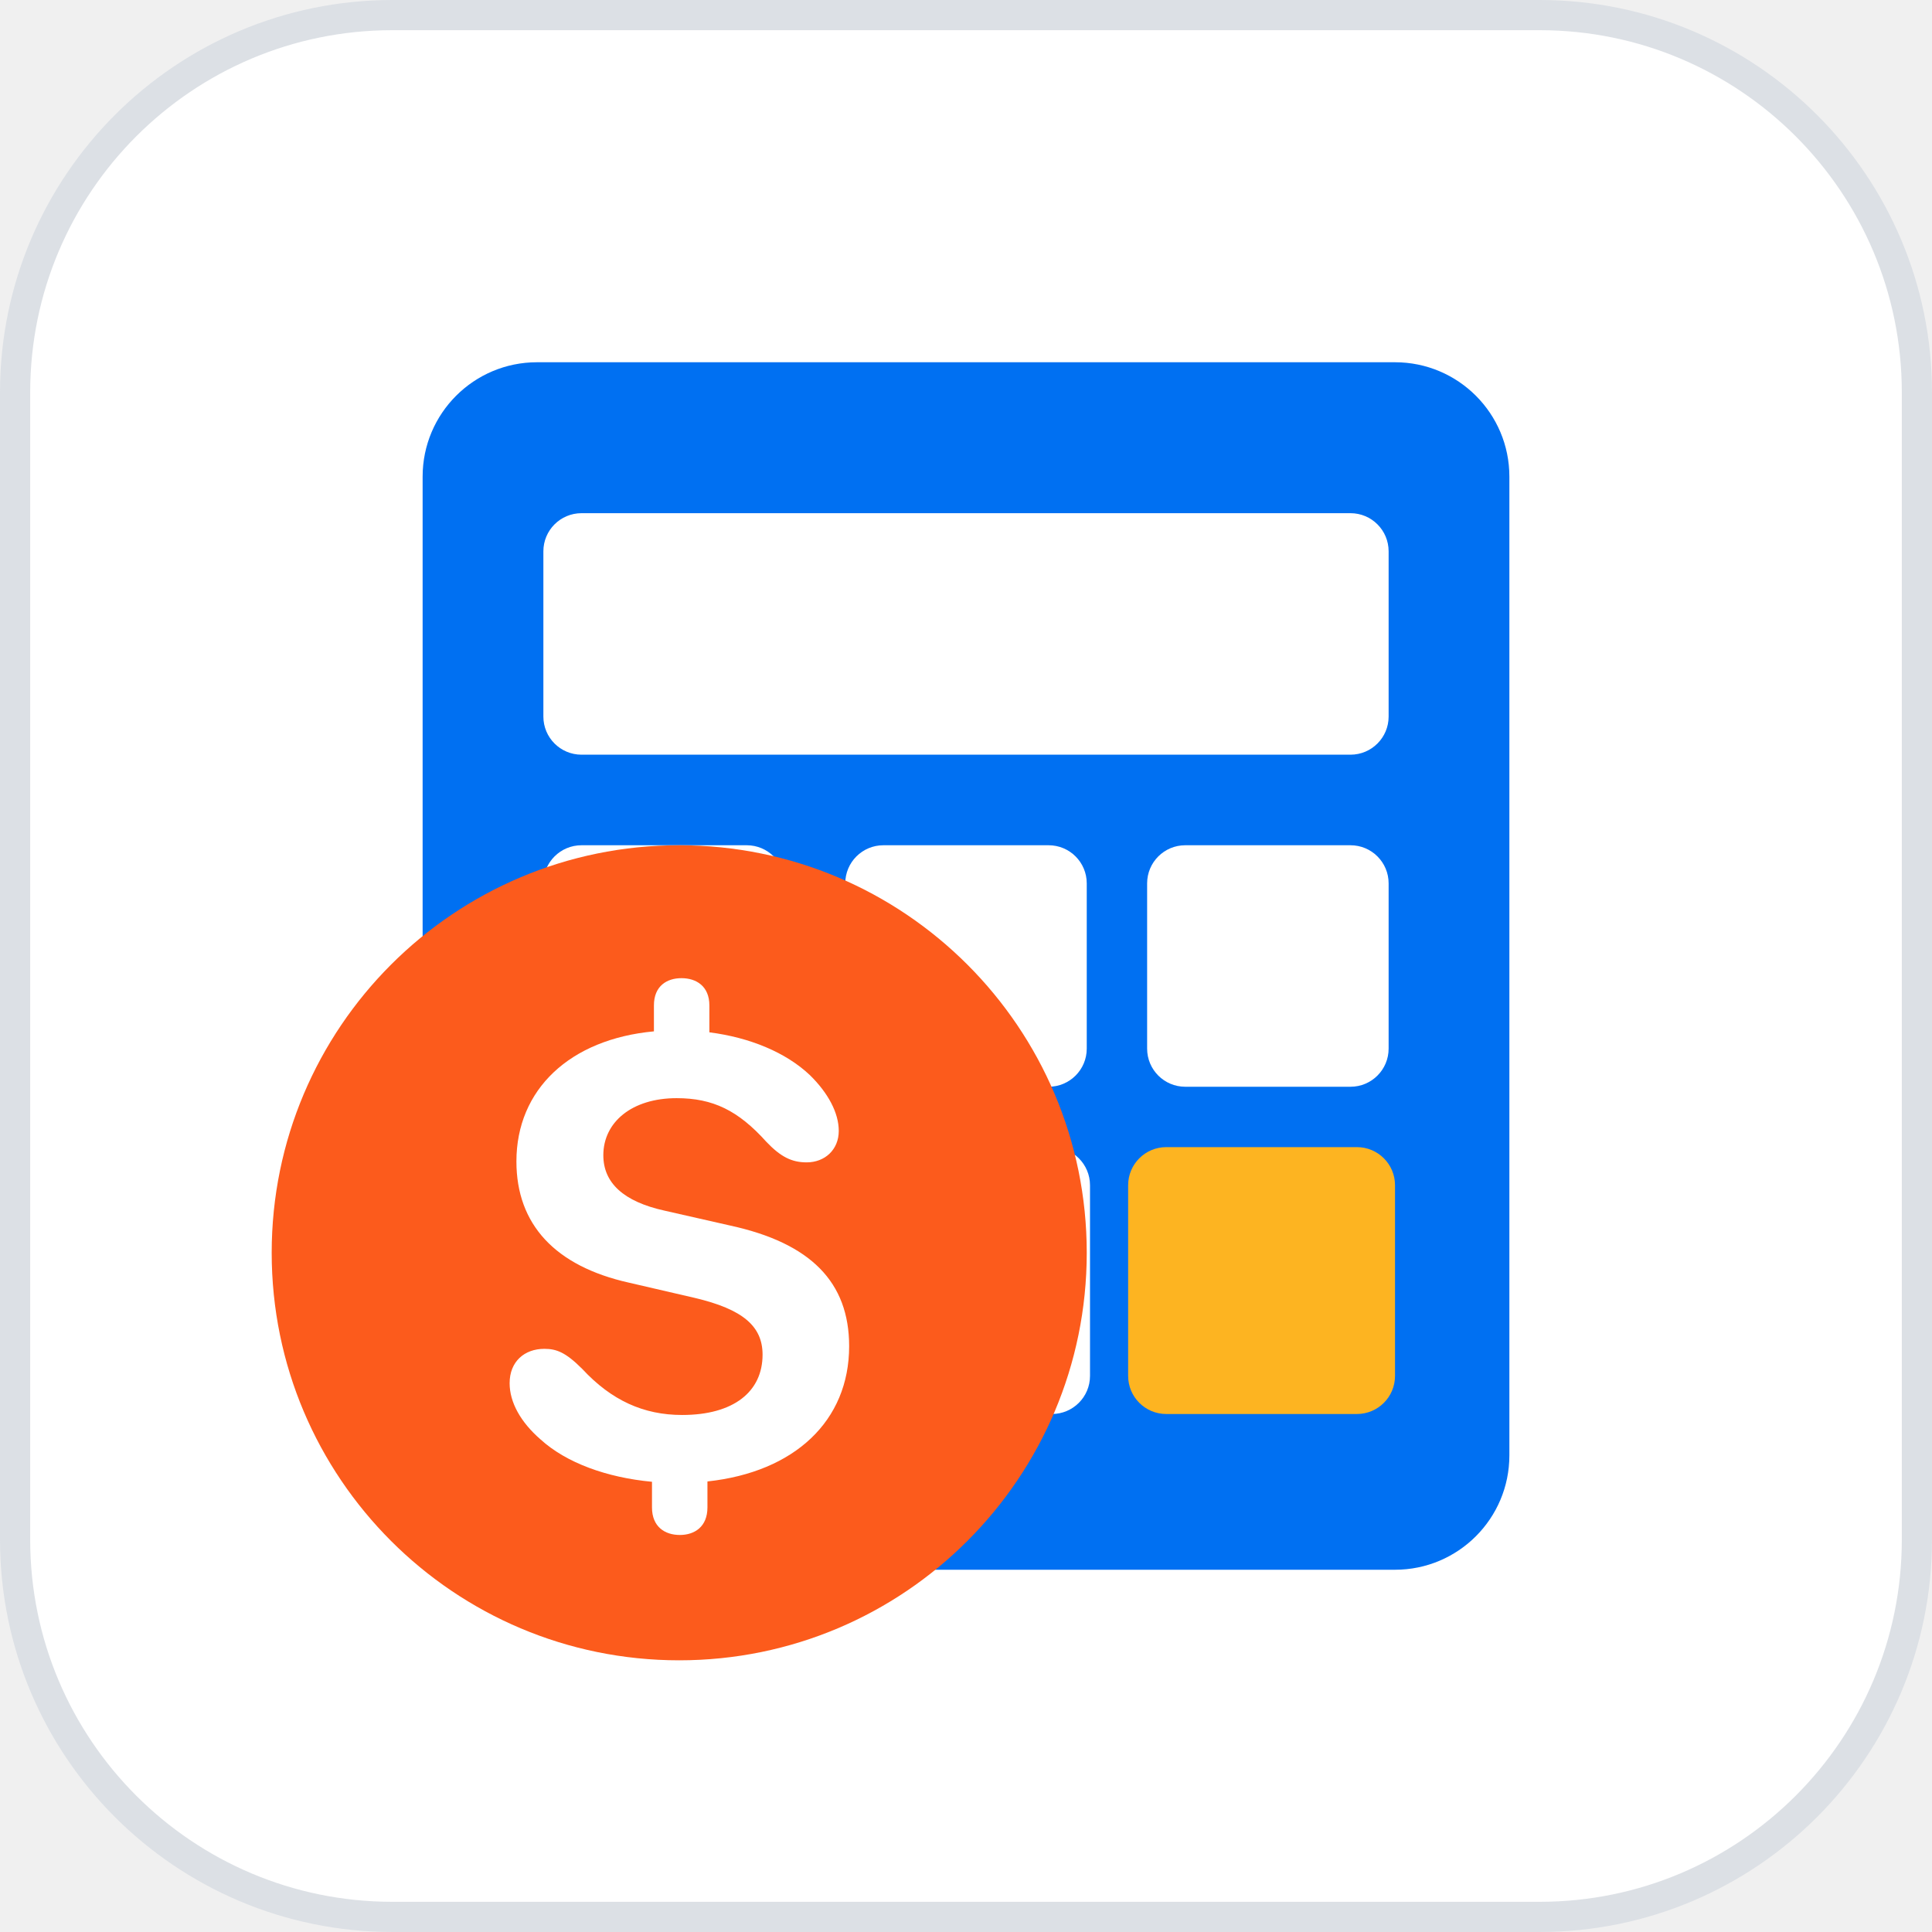
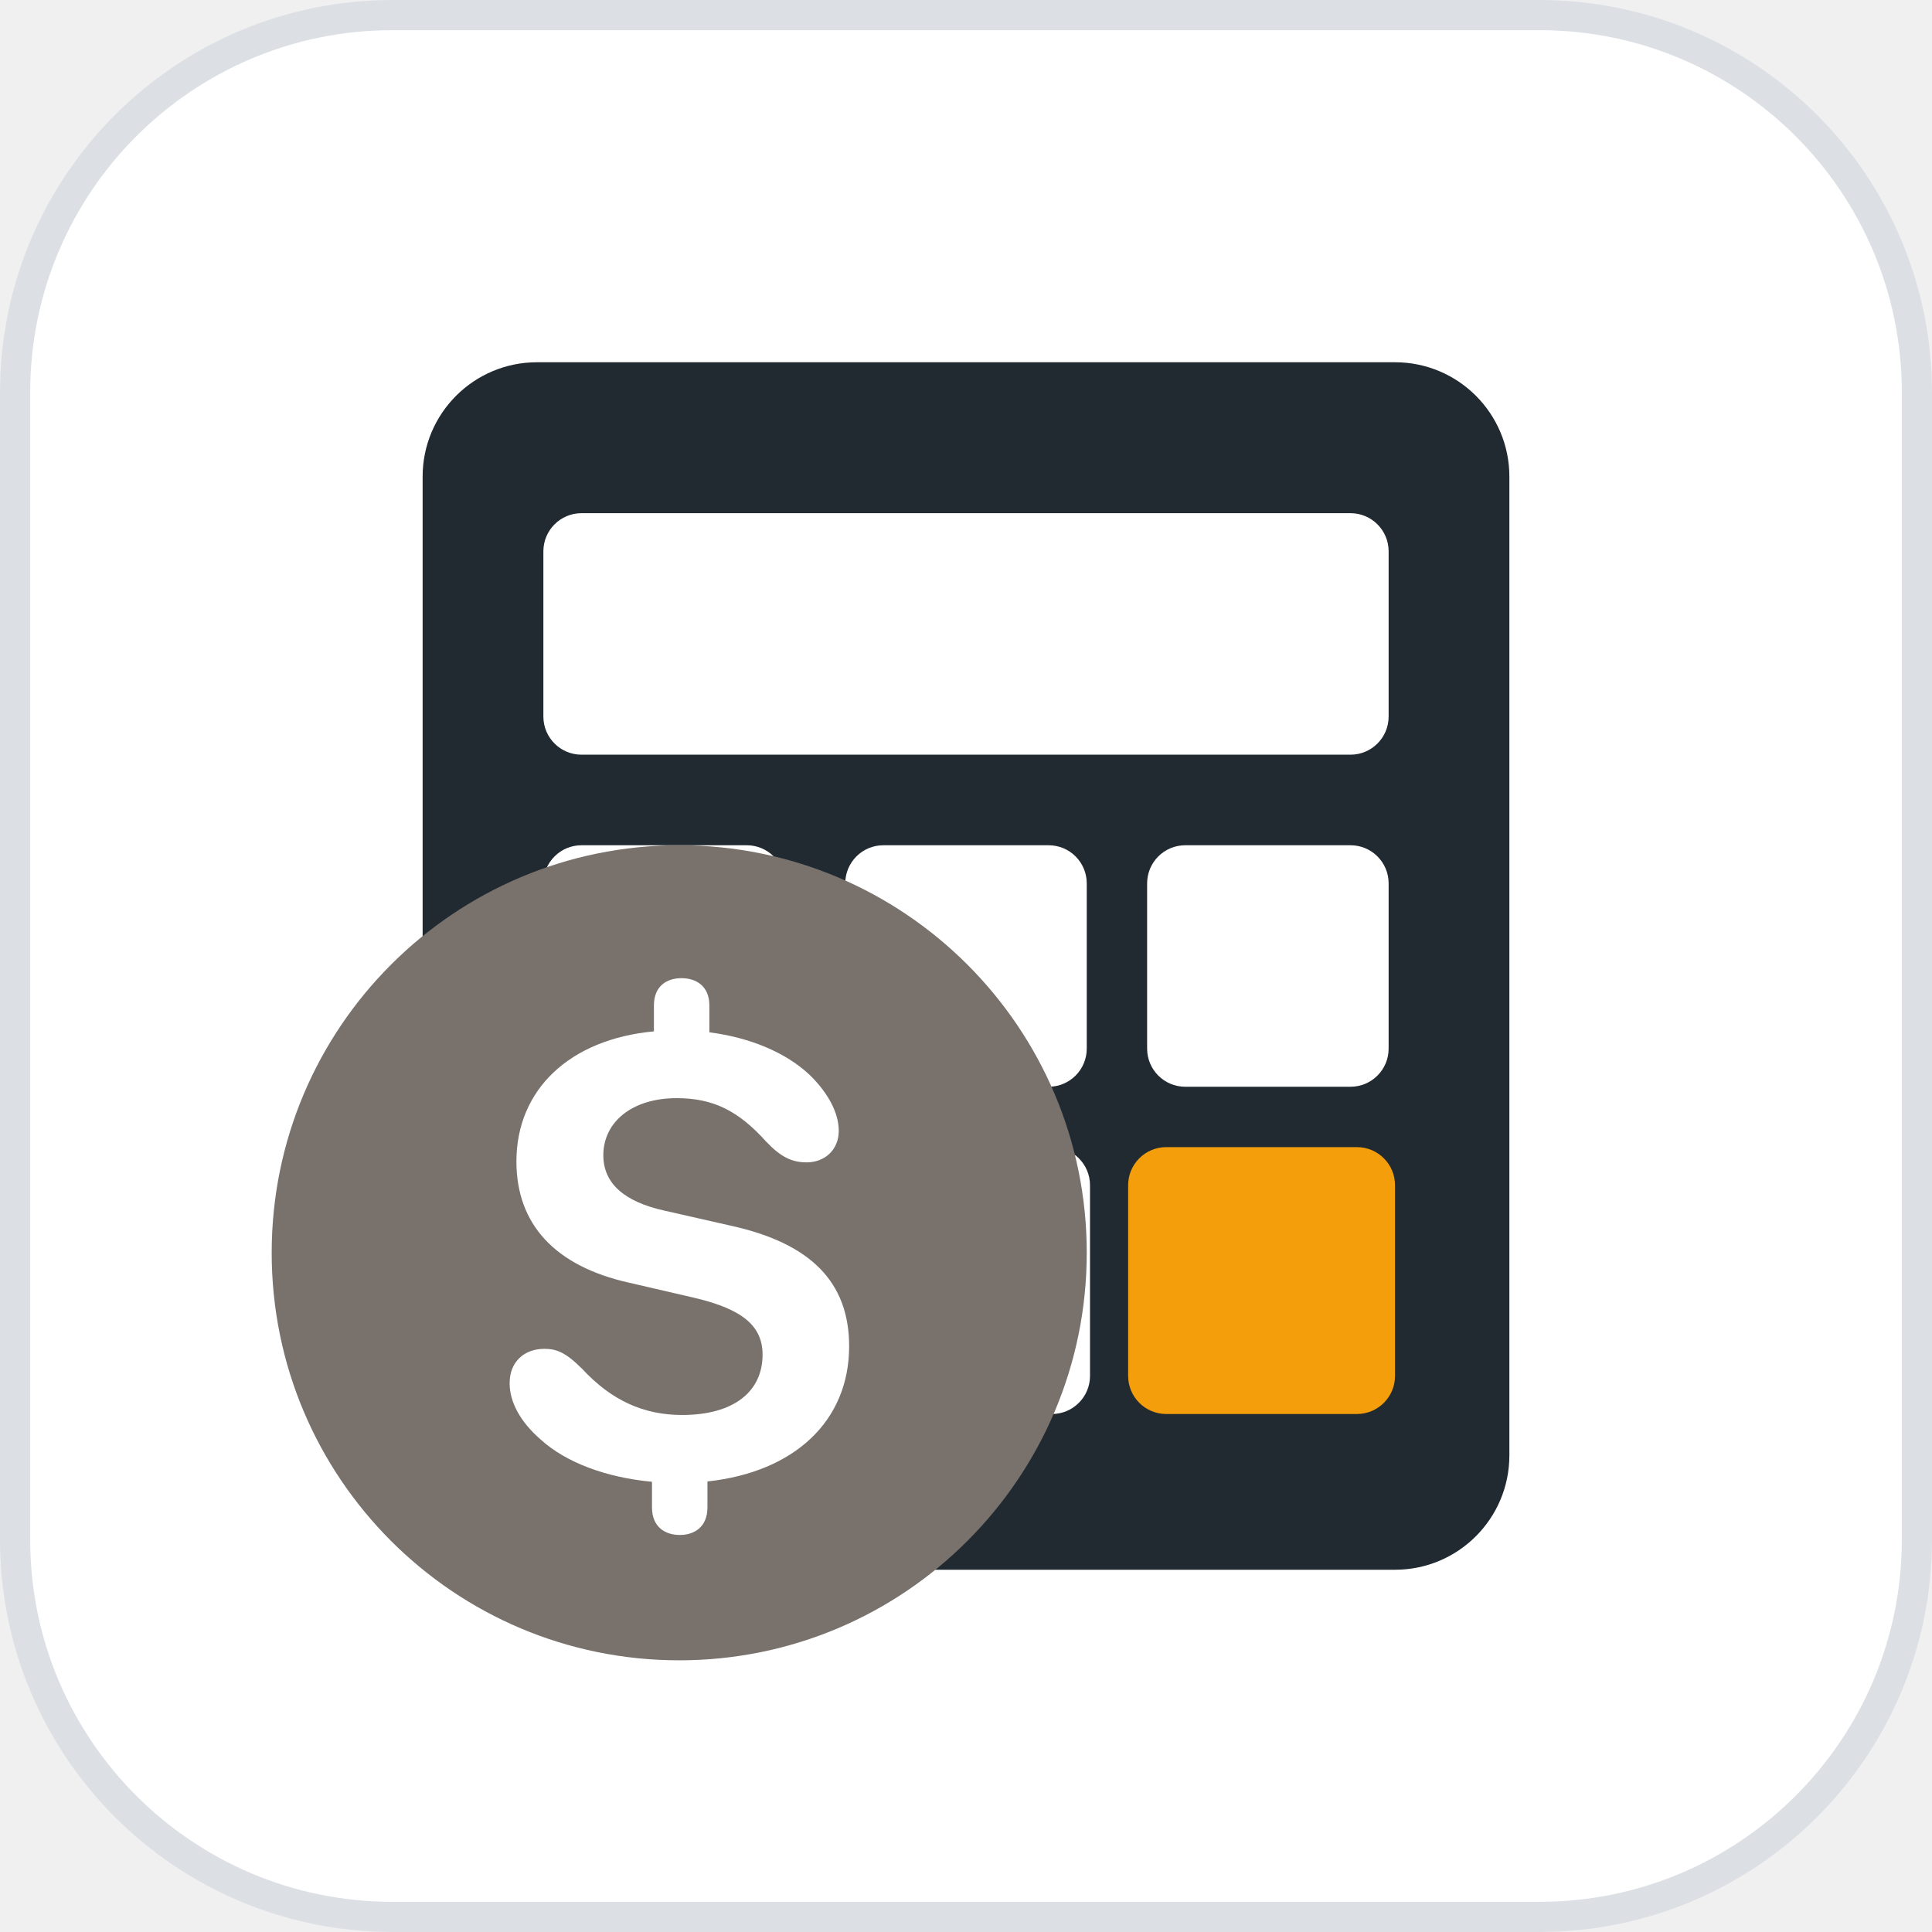
<svg xmlns="http://www.w3.org/2000/svg" width="64" height="64" viewBox="0 0 64 64" fill="none">
  <rect x="0.5" y="0.5" width="63" height="63" rx="12.5" fill="white" />
  <rect x="0.5" y="0.5" width="63" height="63" rx="12.5" stroke="#DCE0E5" />
  <rect width="48" height="48" transform="translate(8 8)" fill="white" />
-   <path d="M14 15.789C14 13.696 15.696 12 17.789 12H46.211C48.304 12 50 13.696 50 15.789V48.211C50 50.304 48.304 52 46.211 52H17.789C15.696 52 14 50.304 14 48.211V15.789Z" fill="#0070F2" />
+   <path d="M14 15.789C14 13.696 15.696 12 17.789 12H46.211C48.304 12 50 13.696 50 15.789V48.211C50 50.304 48.304 52 46.211 52H17.789C15.696 52 14 50.304 14 48.211V15.789Z" fill="#212A31" />
  <rect x="38" y="28" width="8" height="8" rx="1.263" fill="white" />
-   <rect x="37.371" y="38" width="8.841" height="8.841" rx="1.263" fill="#FDB421" />
+   <rect x="37.371" y="38" width="8.841" height="8.841" rx="1.263" fill="#F59E0B" />
  <rect x="28" y="28" width="8" height="8" rx="1.263" fill="white" />
  <rect x="27.267" y="38" width="8.841" height="8.841" rx="1.263" fill="white" />
  <rect x="18" y="28" width="8" height="8" rx="1.263" fill="white" />
  <rect x="17.164" y="38.108" width="8.841" height="8.841" rx="1.263" fill="white" />
  <rect x="18" y="17" width="28" height="8" rx="1.263" fill="white" />
-   <path d="M22.5 55C29.956 55 36 48.956 36 41.5C36 34.044 29.956 28 22.5 28C15.044 28 9 34.044 9 41.5C9 48.956 15.044 55 22.5 55Z" fill="#FC5B1C" />
+   <path d="M22.5 55C29.956 55 36 48.956 36 41.5C36 34.044 29.956 28 22.5 28C15.044 28 9 34.044 9 41.5C9 48.956 15.044 55 22.5 55Z" fill="#78716C" />
  <path d="M22.521 50.848C22.027 50.848 21.598 50.579 21.598 49.935V49.086C20.105 48.946 18.762 48.463 17.902 47.679C17.247 47.109 16.882 46.454 16.882 45.82C16.882 45.101 17.376 44.682 18.031 44.682C18.439 44.682 18.74 44.8 19.288 45.348C20.255 46.39 21.318 46.873 22.597 46.873C24.305 46.873 25.261 46.1 25.261 44.875C25.261 43.93 24.605 43.371 23.016 42.995L20.835 42.49C18.386 41.942 17.107 40.557 17.107 38.473C17.107 36.088 18.88 34.423 21.662 34.165V33.306C21.662 32.661 22.092 32.403 22.575 32.403C23.069 32.403 23.499 32.672 23.499 33.306V34.197C24.842 34.369 26.034 34.863 26.829 35.615C27.431 36.206 27.785 36.861 27.785 37.463C27.785 38.086 27.323 38.505 26.722 38.505C26.227 38.505 25.862 38.322 25.39 37.828C24.455 36.786 23.617 36.378 22.414 36.378C20.932 36.378 19.986 37.173 19.986 38.269C19.986 39.182 20.652 39.805 22.017 40.105L24.197 40.6C26.851 41.18 28.129 42.469 28.129 44.596C28.129 47.066 26.324 48.764 23.435 49.075V49.935C23.435 50.579 23.005 50.848 22.521 50.848Z" fill="white" />
</svg>
